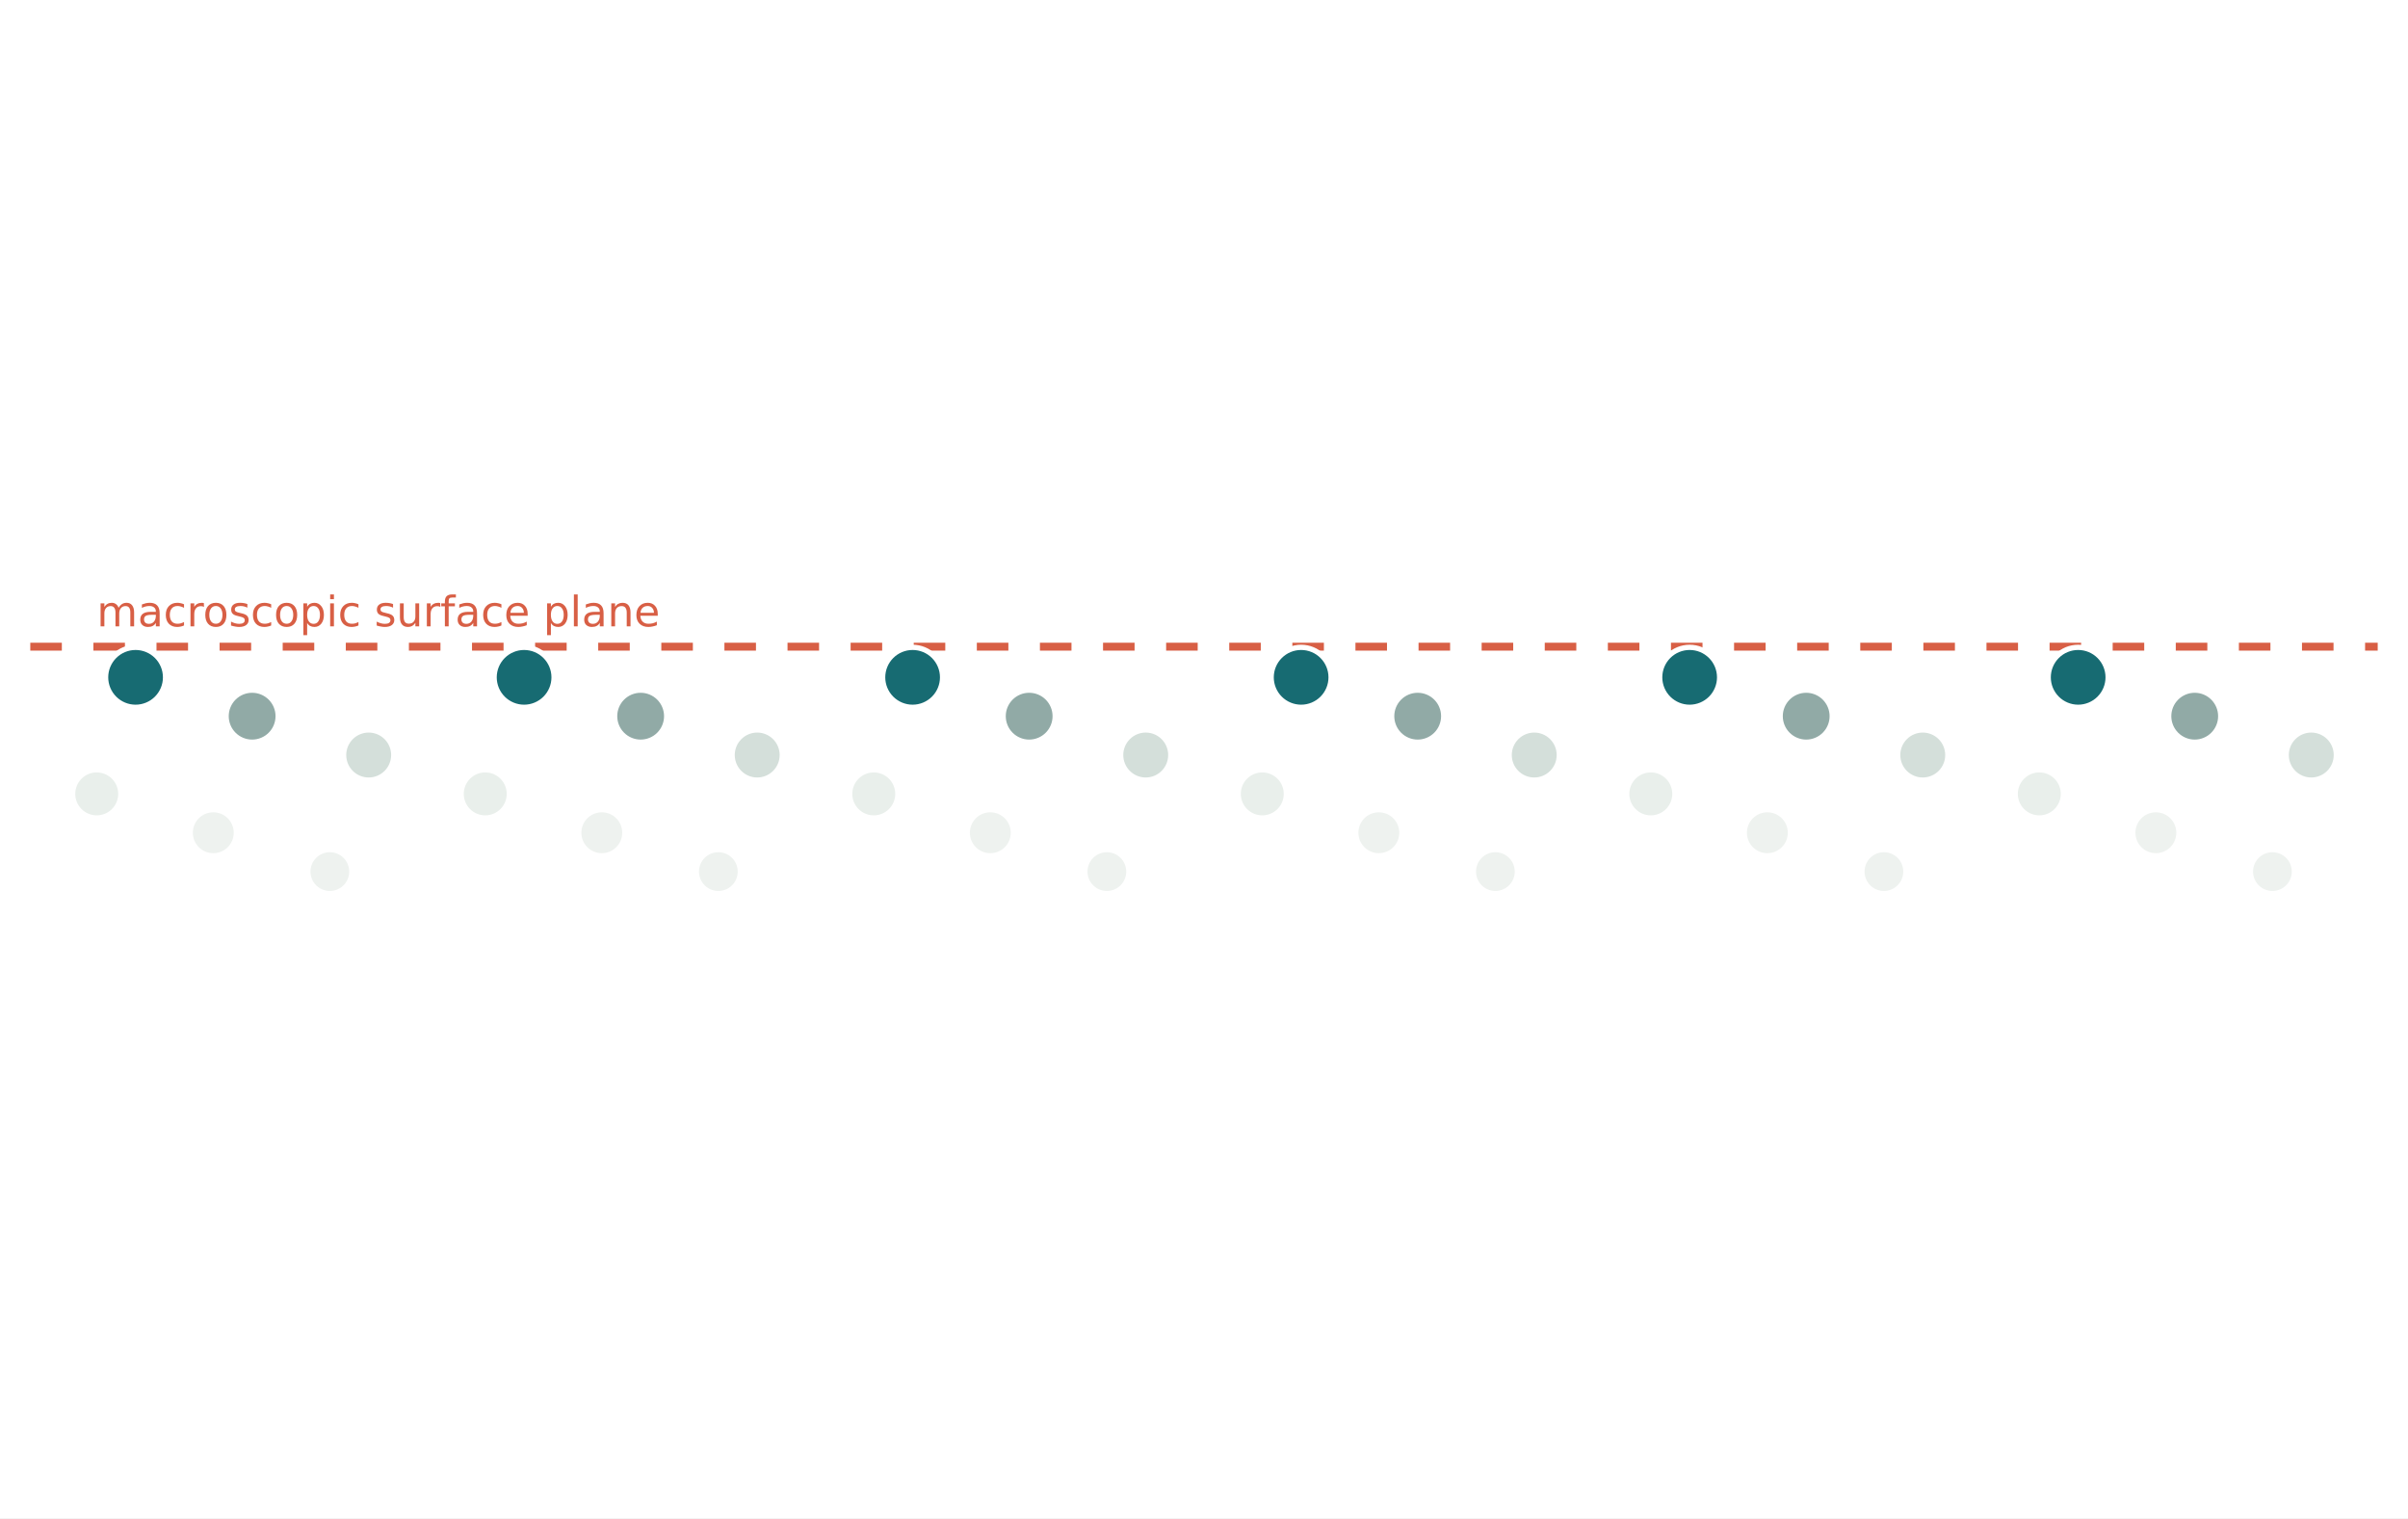
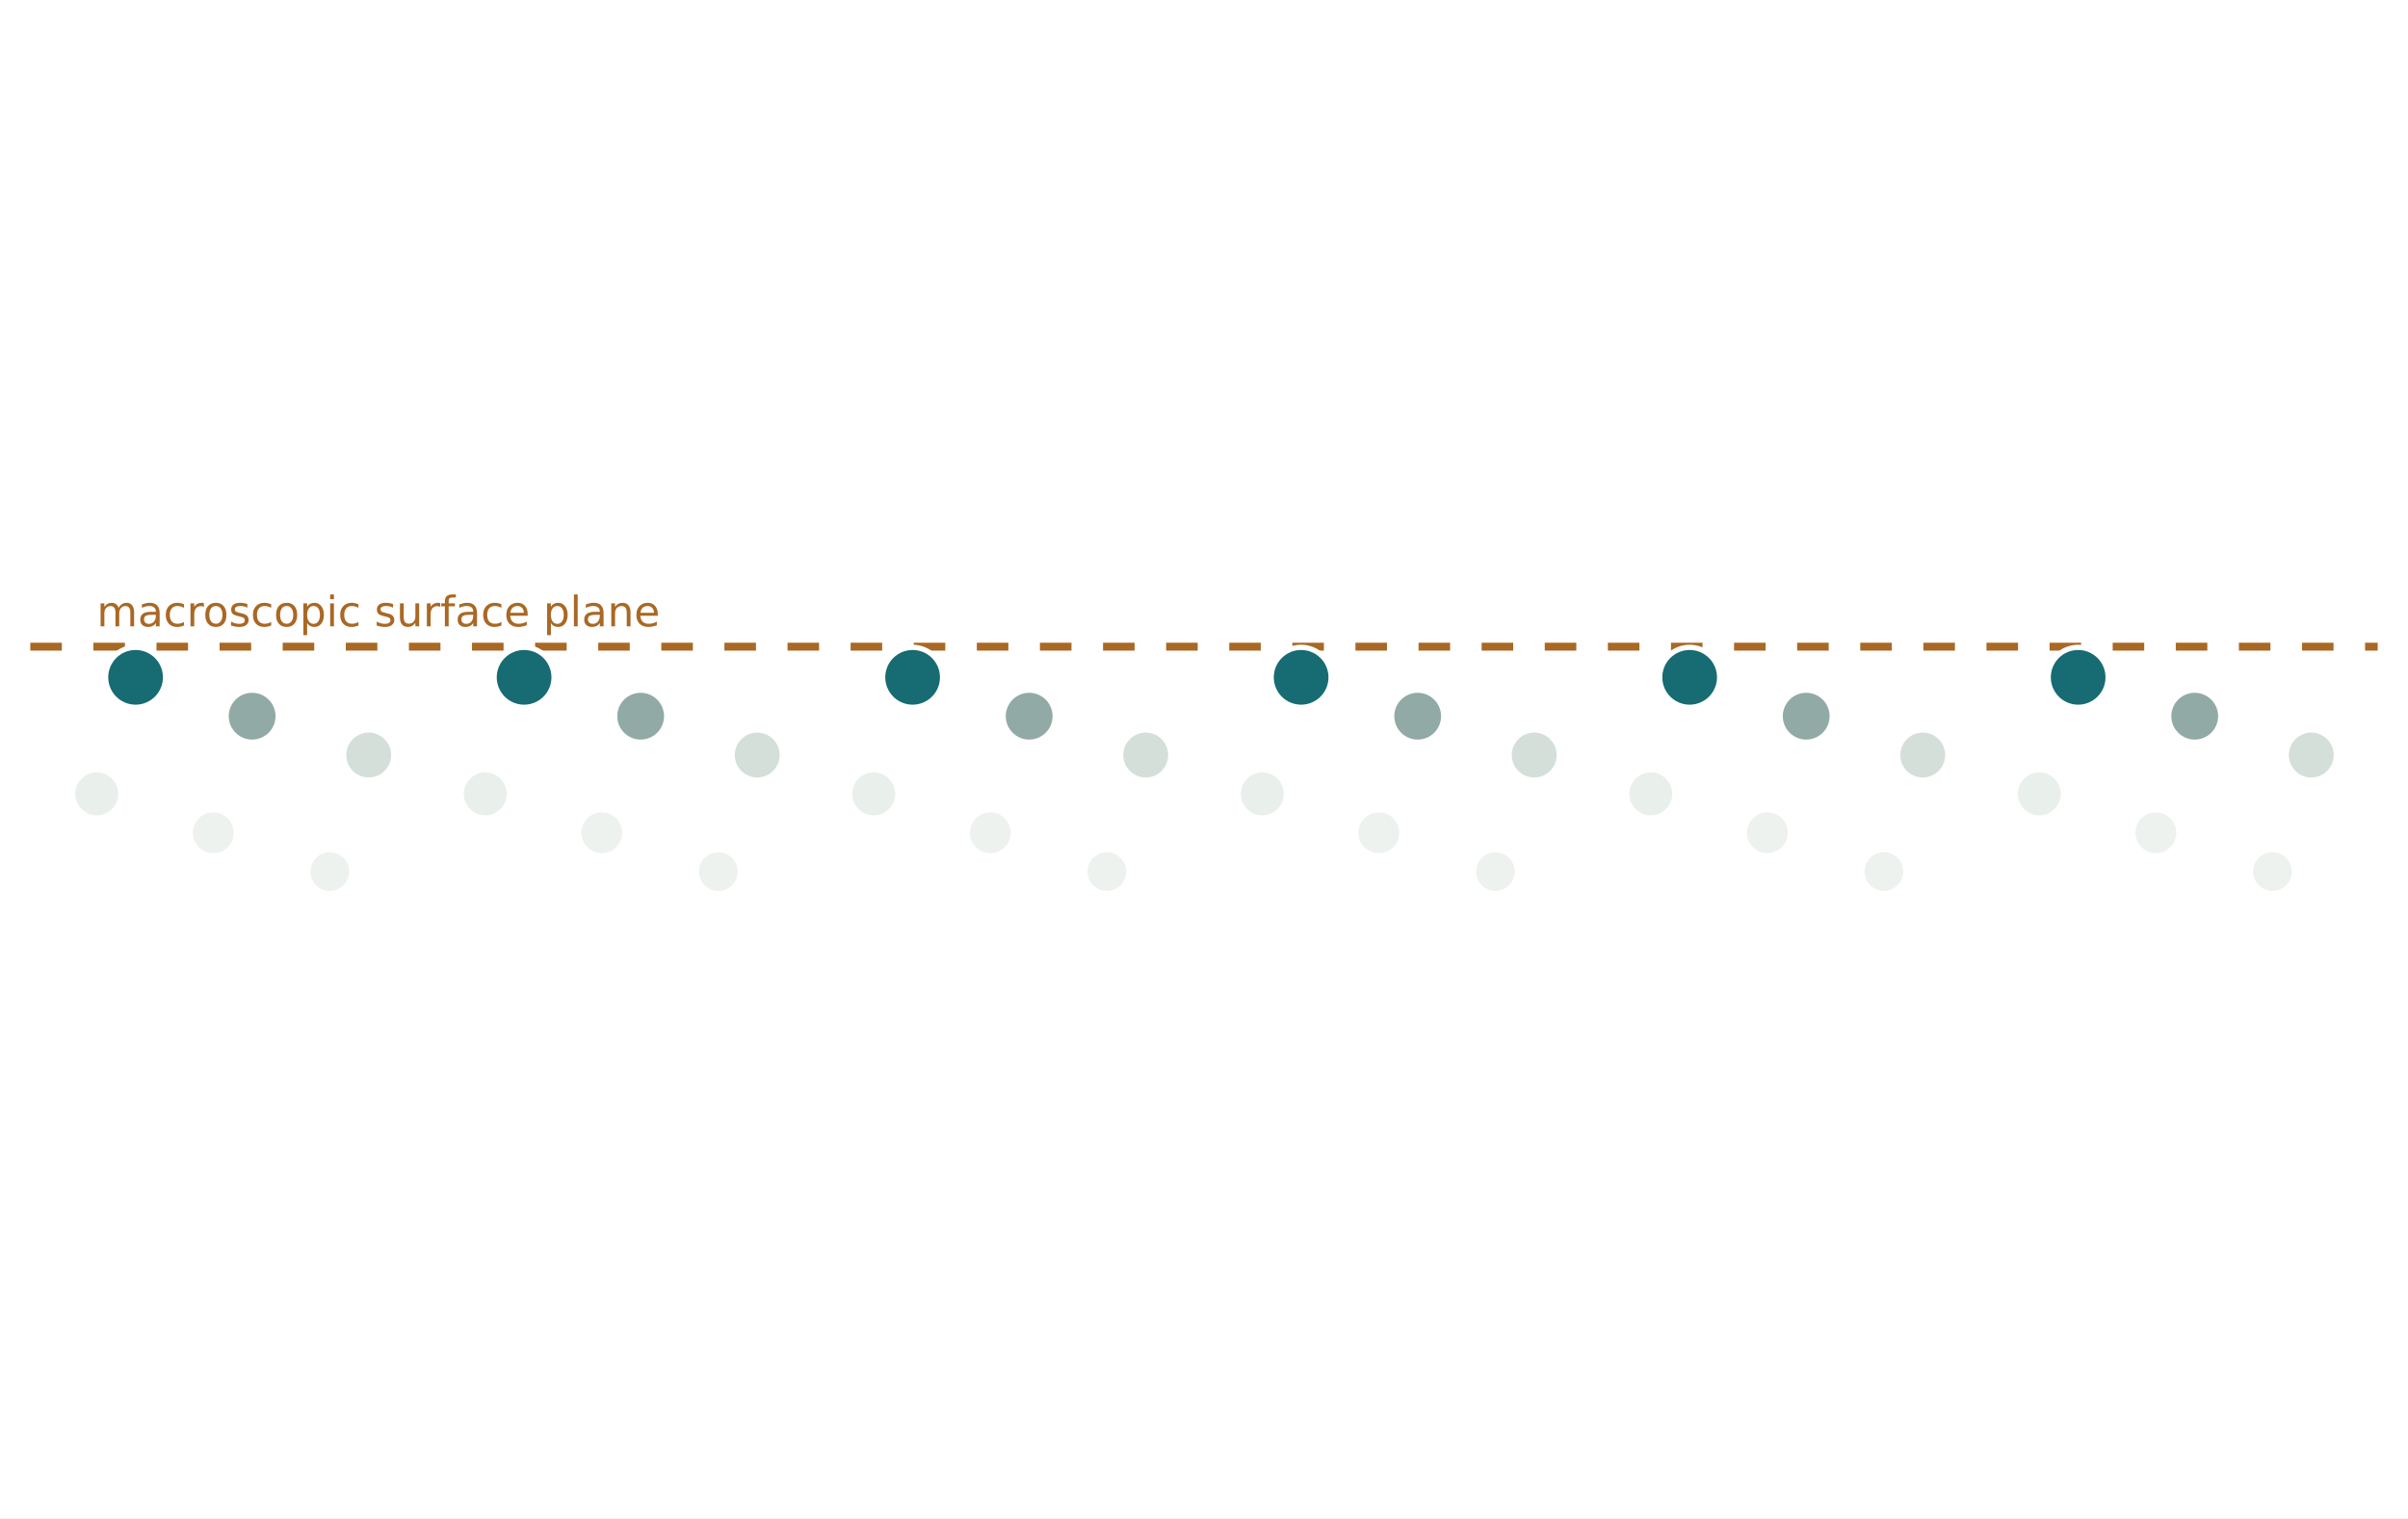
<svg xmlns="http://www.w3.org/2000/svg" xmlns:xlink="http://www.w3.org/1999/xlink" width="457.92pt" height="288.72pt" viewBox="0 0 457.92 288.72" version="1.1">
  <defs>
    <style type="text/css">*{stroke-linejoin: round; stroke-linecap: butt}</style>
  </defs>
  <g id="figure_1">
    <g id="patch_1">
      <path d="M 0 288.72 L 457.92 288.72 L 457.92 0 L 0 0 z " style="fill: #ffffff" />
    </g>
    <g id="axes_1">
      <g id="line2d_1">
-         <path d="M 5.76 122.977 L 452.16 122.977 " clip-path="url(#p948fd671a4)" style="fill: none; stroke-dasharray: 6,6; stroke-dashoffset: 0; stroke: #d85f45; stroke-width: 1.5" />
+         <path d="M 5.76 122.977 L 452.16 122.977 " clip-path="url(#p948fd671a4)" style="fill: none; stroke-dasharray: 6,6; stroke-dashoffset: 0; stroke: #a96824; stroke-width: 1.5" />
      </g>
      <g id="PathCollection_1">
        <defs>
          <path id="m22248de17a" d="M 0 4.183 C 1.109 4.183 2.174 3.743 2.958 2.958 C 3.743 2.174 4.183 1.109 4.183 0 C 4.183 -1.109 3.743 -2.174 2.958 -2.958 C 2.174 -3.743 1.109 -4.183 0 -4.183 C -1.109 -4.183 -2.174 -3.743 -2.958 -2.958 C -3.743 -2.174 -4.183 -1.109 -4.183 0 C -4.183 1.109 -3.743 2.174 -2.958 2.958 C -2.174 3.743 -1.109 4.183 0 4.183 z " style="stroke: #ffffff" />
        </defs>
        <g clip-path="url(#p948fd671a4)">
          <use xlink:href="#m22248de17a" x="136.606" y="165.743" style="fill: #eef2ef; stroke: #ffffff" />
        </g>
      </g>
      <g id="PathCollection_2">
        <defs>
          <path id="m23e3a15b11" d="M 0 4.387 C 1.164 4.387 2.28 3.925 3.102 3.102 C 3.925 2.28 4.387 1.164 4.387 0 C 4.387 -1.164 3.925 -2.28 3.102 -3.102 C 2.28 -3.925 1.164 -4.387 0 -4.387 C -1.164 -4.387 -2.28 -3.925 -3.102 -3.102 C -3.925 -2.28 -4.387 -1.164 -4.387 0 C -4.387 1.164 -3.925 2.28 -3.102 3.102 C -2.28 3.925 -1.164 4.387 0 4.387 z " style="stroke: #ffffff" />
        </defs>
        <g clip-path="url(#p948fd671a4)">
          <use xlink:href="#m23e3a15b11" x="114.442" y="158.355" style="fill: #eef2ef; stroke: #ffffff" />
        </g>
      </g>
      <g id="PathCollection_3">
        <g clip-path="url(#p948fd671a4)">
          <use xlink:href="#m23e3a15b11" x="40.559" y="158.355" style="fill: #eef2ef; stroke: #ffffff" />
        </g>
      </g>
      <g id="PathCollection_4">
        <g clip-path="url(#p948fd671a4)">
          <use xlink:href="#m22248de17a" x="62.724" y="165.743" style="fill: #eef2ef; stroke: #ffffff" />
        </g>
      </g>
      <g id="PathCollection_5">
        <g clip-path="url(#p948fd671a4)">
          <use xlink:href="#m22248de17a" x="284.372" y="165.743" style="fill: #eef2ef; stroke: #ffffff" />
        </g>
      </g>
      <g id="PathCollection_6">
        <g clip-path="url(#p948fd671a4)">
          <use xlink:href="#m23e3a15b11" x="262.207" y="158.355" style="fill: #eef2ef; stroke: #ffffff" />
        </g>
      </g>
      <g id="PathCollection_7">
        <g clip-path="url(#p948fd671a4)">
          <use xlink:href="#m23e3a15b11" x="188.324" y="158.355" style="fill: #eef2ef; stroke: #ffffff" />
        </g>
      </g>
      <g id="PathCollection_8">
        <g clip-path="url(#p948fd671a4)">
          <use xlink:href="#m22248de17a" x="210.489" y="165.743" style="fill: #eef2ef; stroke: #ffffff" />
        </g>
      </g>
      <g id="PathCollection_9">
        <g clip-path="url(#p948fd671a4)">
          <use xlink:href="#m22248de17a" x="432.138" y="165.743" style="fill: #eef2ef; stroke: #ffffff" />
        </g>
      </g>
      <g id="PathCollection_10">
        <g clip-path="url(#p948fd671a4)">
          <use xlink:href="#m23e3a15b11" x="409.973" y="158.355" style="fill: #eef2ef; stroke: #ffffff" />
        </g>
      </g>
      <g id="PathCollection_11">
        <g clip-path="url(#p948fd671a4)">
          <use xlink:href="#m23e3a15b11" x="336.09" y="158.355" style="fill: #eef2ef; stroke: #ffffff" />
        </g>
      </g>
      <g id="PathCollection_12">
        <g clip-path="url(#p948fd671a4)">
          <use xlink:href="#m22248de17a" x="358.255" y="165.743" style="fill: #eef2ef; stroke: #ffffff" />
        </g>
      </g>
      <g id="text_1">
-         <text style="font-size: 8px; font-family: 'DejaVu Sans'; text-anchor: start; fill: #d85f45" x="18.394" y="119.113" transform="rotate(-0 18.39396 119.1127)">macroscopic surface plane</text>
+         <text style="font-size: 8px; font-family: 'DejaVu Sans'; text-anchor: start; fill: #a96824" x="18.394" y="119.113" transform="rotate(-0 18.39396 119.1127)">macroscopic surface plane</text>
      </g>
      <g id="PathCollection_13">
        <defs>
          <path id="m15e4abf12c" d="M 0 4.583 C 1.215 4.583 2.381 4.1 3.24 3.24 C 4.1 2.381 4.583 1.215 4.583 0 C 4.583 -1.215 4.1 -2.381 3.24 -3.24 C 2.381 -4.1 1.215 -4.583 0 -4.583 C -1.215 -4.583 -2.381 -4.1 -3.24 -3.24 C -4.1 -2.381 -4.583 -1.215 -4.583 0 C -4.583 1.215 -4.1 2.381 -3.24 3.24 C -2.381 4.1 -1.215 4.583 0 4.583 z " style="stroke: #ffffff" />
        </defs>
        <g clip-path="url(#p948fd671a4)">
          <use xlink:href="#m15e4abf12c" x="92.277" y="150.967" style="fill: #e9efeb; stroke: #ffffff" />
        </g>
      </g>
      <g id="PathCollection_14">
        <defs>
          <path id="mc2a5256831" d="M 0 4.77 C 1.265 4.77 2.478 4.267 3.373 3.373 C 4.267 2.478 4.77 1.265 4.77 0 C 4.77 -1.265 4.267 -2.478 3.373 -3.373 C 2.478 -4.267 1.265 -4.77 0 -4.77 C -1.265 -4.77 -2.478 -4.267 -3.373 -3.373 C -4.267 -2.478 -4.77 -1.265 -4.77 0 C -4.77 1.265 -4.267 2.478 -3.373 3.373 C -2.478 4.267 -1.265 4.77 0 4.77 z " style="stroke: #ffffff" />
        </defs>
        <g clip-path="url(#p948fd671a4)">
          <use xlink:href="#mc2a5256831" x="70.112" y="143.578" style="fill: #d4dfda; stroke: #ffffff" />
        </g>
      </g>
      <g id="PathCollection_15">
        <g clip-path="url(#p948fd671a4)">
          <use xlink:href="#mc2a5256831" x="143.995" y="143.578" style="fill: #d4dfda; stroke: #ffffff" />
        </g>
      </g>
      <g id="PathCollection_16">
        <g clip-path="url(#p948fd671a4)">
          <use xlink:href="#m15e4abf12c" x="18.394" y="150.967" style="fill: #e9efeb; stroke: #ffffff" />
        </g>
      </g>
      <g id="PathCollection_17">
        <defs>
          <path id="m2b01c09186" d="M 0 4.95 C 1.313 4.95 2.572 4.428 3.5 3.5 C 4.428 2.572 4.95 1.313 4.95 0 C 4.95 -1.313 4.428 -2.572 3.5 -3.5 C 2.572 -4.428 1.313 -4.95 0 -4.95 C -1.313 -4.95 -2.572 -4.428 -3.5 -3.5 C -4.428 -2.572 -4.95 -1.313 -4.95 0 C -4.95 1.313 -4.428 2.572 -3.5 3.5 C -2.572 4.428 -1.313 4.95 0 4.95 z " style="stroke: #ffffff" />
        </defs>
        <g clip-path="url(#p948fd671a4)">
          <use xlink:href="#m2b01c09186" x="47.947" y="136.19" style="fill: #91aaa6; stroke: #ffffff" />
        </g>
      </g>
      <g id="PathCollection_18">
        <defs>
          <path id="mde119c5b81" d="M 0 5.701 C 1.512 5.701 2.962 5.1 4.031 4.031 C 5.1 2.962 5.701 1.512 5.701 0 C 5.701 -1.512 5.1 -2.962 4.031 -4.031 C 2.962 -5.1 1.512 -5.701 0 -5.701 C -1.512 -5.701 -2.962 -5.1 -4.031 -4.031 C -5.1 -2.962 -5.701 -1.512 -5.701 0 C -5.701 1.512 -5.1 2.962 -4.031 4.031 C -2.962 5.1 -1.512 5.701 0 5.701 z " style="stroke: #ffffff" />
        </defs>
        <g clip-path="url(#p948fd671a4)">
          <use xlink:href="#mde119c5b81" x="25.782" y="128.802" style="fill: #176b72; stroke: #ffffff" />
        </g>
      </g>
      <g id="PathCollection_19">
        <g clip-path="url(#p948fd671a4)">
          <use xlink:href="#mde119c5b81" x="99.665" y="128.802" style="fill: #176b72; stroke: #ffffff" />
        </g>
      </g>
      <g id="PathCollection_20">
        <g clip-path="url(#p948fd671a4)">
          <use xlink:href="#m2b01c09186" x="121.83" y="136.19" style="fill: #91aaa6; stroke: #ffffff" />
        </g>
      </g>
      <g id="PathCollection_21">
        <g clip-path="url(#p948fd671a4)">
          <use xlink:href="#m15e4abf12c" x="240.042" y="150.967" style="fill: #e9efeb; stroke: #ffffff" />
        </g>
      </g>
      <g id="PathCollection_22">
        <g clip-path="url(#p948fd671a4)">
          <use xlink:href="#mc2a5256831" x="217.878" y="143.578" style="fill: #d4dfda; stroke: #ffffff" />
        </g>
      </g>
      <g id="PathCollection_23">
        <g clip-path="url(#p948fd671a4)">
          <use xlink:href="#mc2a5256831" x="291.76" y="143.578" style="fill: #d4dfda; stroke: #ffffff" />
        </g>
      </g>
      <g id="PathCollection_24">
        <g clip-path="url(#p948fd671a4)">
          <use xlink:href="#m15e4abf12c" x="166.16" y="150.967" style="fill: #e9efeb; stroke: #ffffff" />
        </g>
      </g>
      <g id="PathCollection_25">
        <g clip-path="url(#p948fd671a4)">
          <use xlink:href="#m2b01c09186" x="195.713" y="136.19" style="fill: #91aaa6; stroke: #ffffff" />
        </g>
      </g>
      <g id="PathCollection_26">
        <g clip-path="url(#p948fd671a4)">
          <use xlink:href="#mde119c5b81" x="173.548" y="128.802" style="fill: #176b72; stroke: #ffffff" />
        </g>
      </g>
      <g id="PathCollection_27">
        <g clip-path="url(#p948fd671a4)">
          <use xlink:href="#mde119c5b81" x="247.431" y="128.802" style="fill: #176b72; stroke: #ffffff" />
        </g>
      </g>
      <g id="PathCollection_28">
        <g clip-path="url(#p948fd671a4)">
          <use xlink:href="#m2b01c09186" x="269.596" y="136.19" style="fill: #91aaa6; stroke: #ffffff" />
        </g>
      </g>
      <g id="PathCollection_29">
        <g clip-path="url(#p948fd671a4)">
          <use xlink:href="#m15e4abf12c" x="387.808" y="150.967" style="fill: #e9efeb; stroke: #ffffff" />
        </g>
      </g>
      <g id="PathCollection_30">
        <g clip-path="url(#p948fd671a4)">
          <use xlink:href="#mc2a5256831" x="365.643" y="143.578" style="fill: #d4dfda; stroke: #ffffff" />
        </g>
      </g>
      <g id="PathCollection_31">
        <g clip-path="url(#p948fd671a4)">
          <use xlink:href="#mc2a5256831" x="439.526" y="143.578" style="fill: #d4dfda; stroke: #ffffff" />
        </g>
      </g>
      <g id="PathCollection_32">
        <g clip-path="url(#p948fd671a4)">
          <use xlink:href="#m15e4abf12c" x="313.925" y="150.967" style="fill: #e9efeb; stroke: #ffffff" />
        </g>
      </g>
      <g id="PathCollection_33">
        <g clip-path="url(#p948fd671a4)">
          <use xlink:href="#m2b01c09186" x="343.478" y="136.19" style="fill: #91aaa6; stroke: #ffffff" />
        </g>
      </g>
      <g id="PathCollection_34">
        <g clip-path="url(#p948fd671a4)">
          <use xlink:href="#mde119c5b81" x="321.314" y="128.802" style="fill: #176b72; stroke: #ffffff" />
        </g>
      </g>
      <g id="PathCollection_35">
        <g clip-path="url(#p948fd671a4)">
          <use xlink:href="#mde119c5b81" x="395.196" y="128.802" style="fill: #176b72; stroke: #ffffff" />
        </g>
      </g>
      <g id="PathCollection_36">
        <g clip-path="url(#p948fd671a4)">
          <use xlink:href="#m2b01c09186" x="417.361" y="136.19" style="fill: #91aaa6; stroke: #ffffff" />
        </g>
      </g>
    </g>
  </g>
  <defs>
    <clipPath id="p948fd671a4">
      <rect x="5.76" y="5.76" width="446.4" height="277.2" />
    </clipPath>
  </defs>
</svg>
